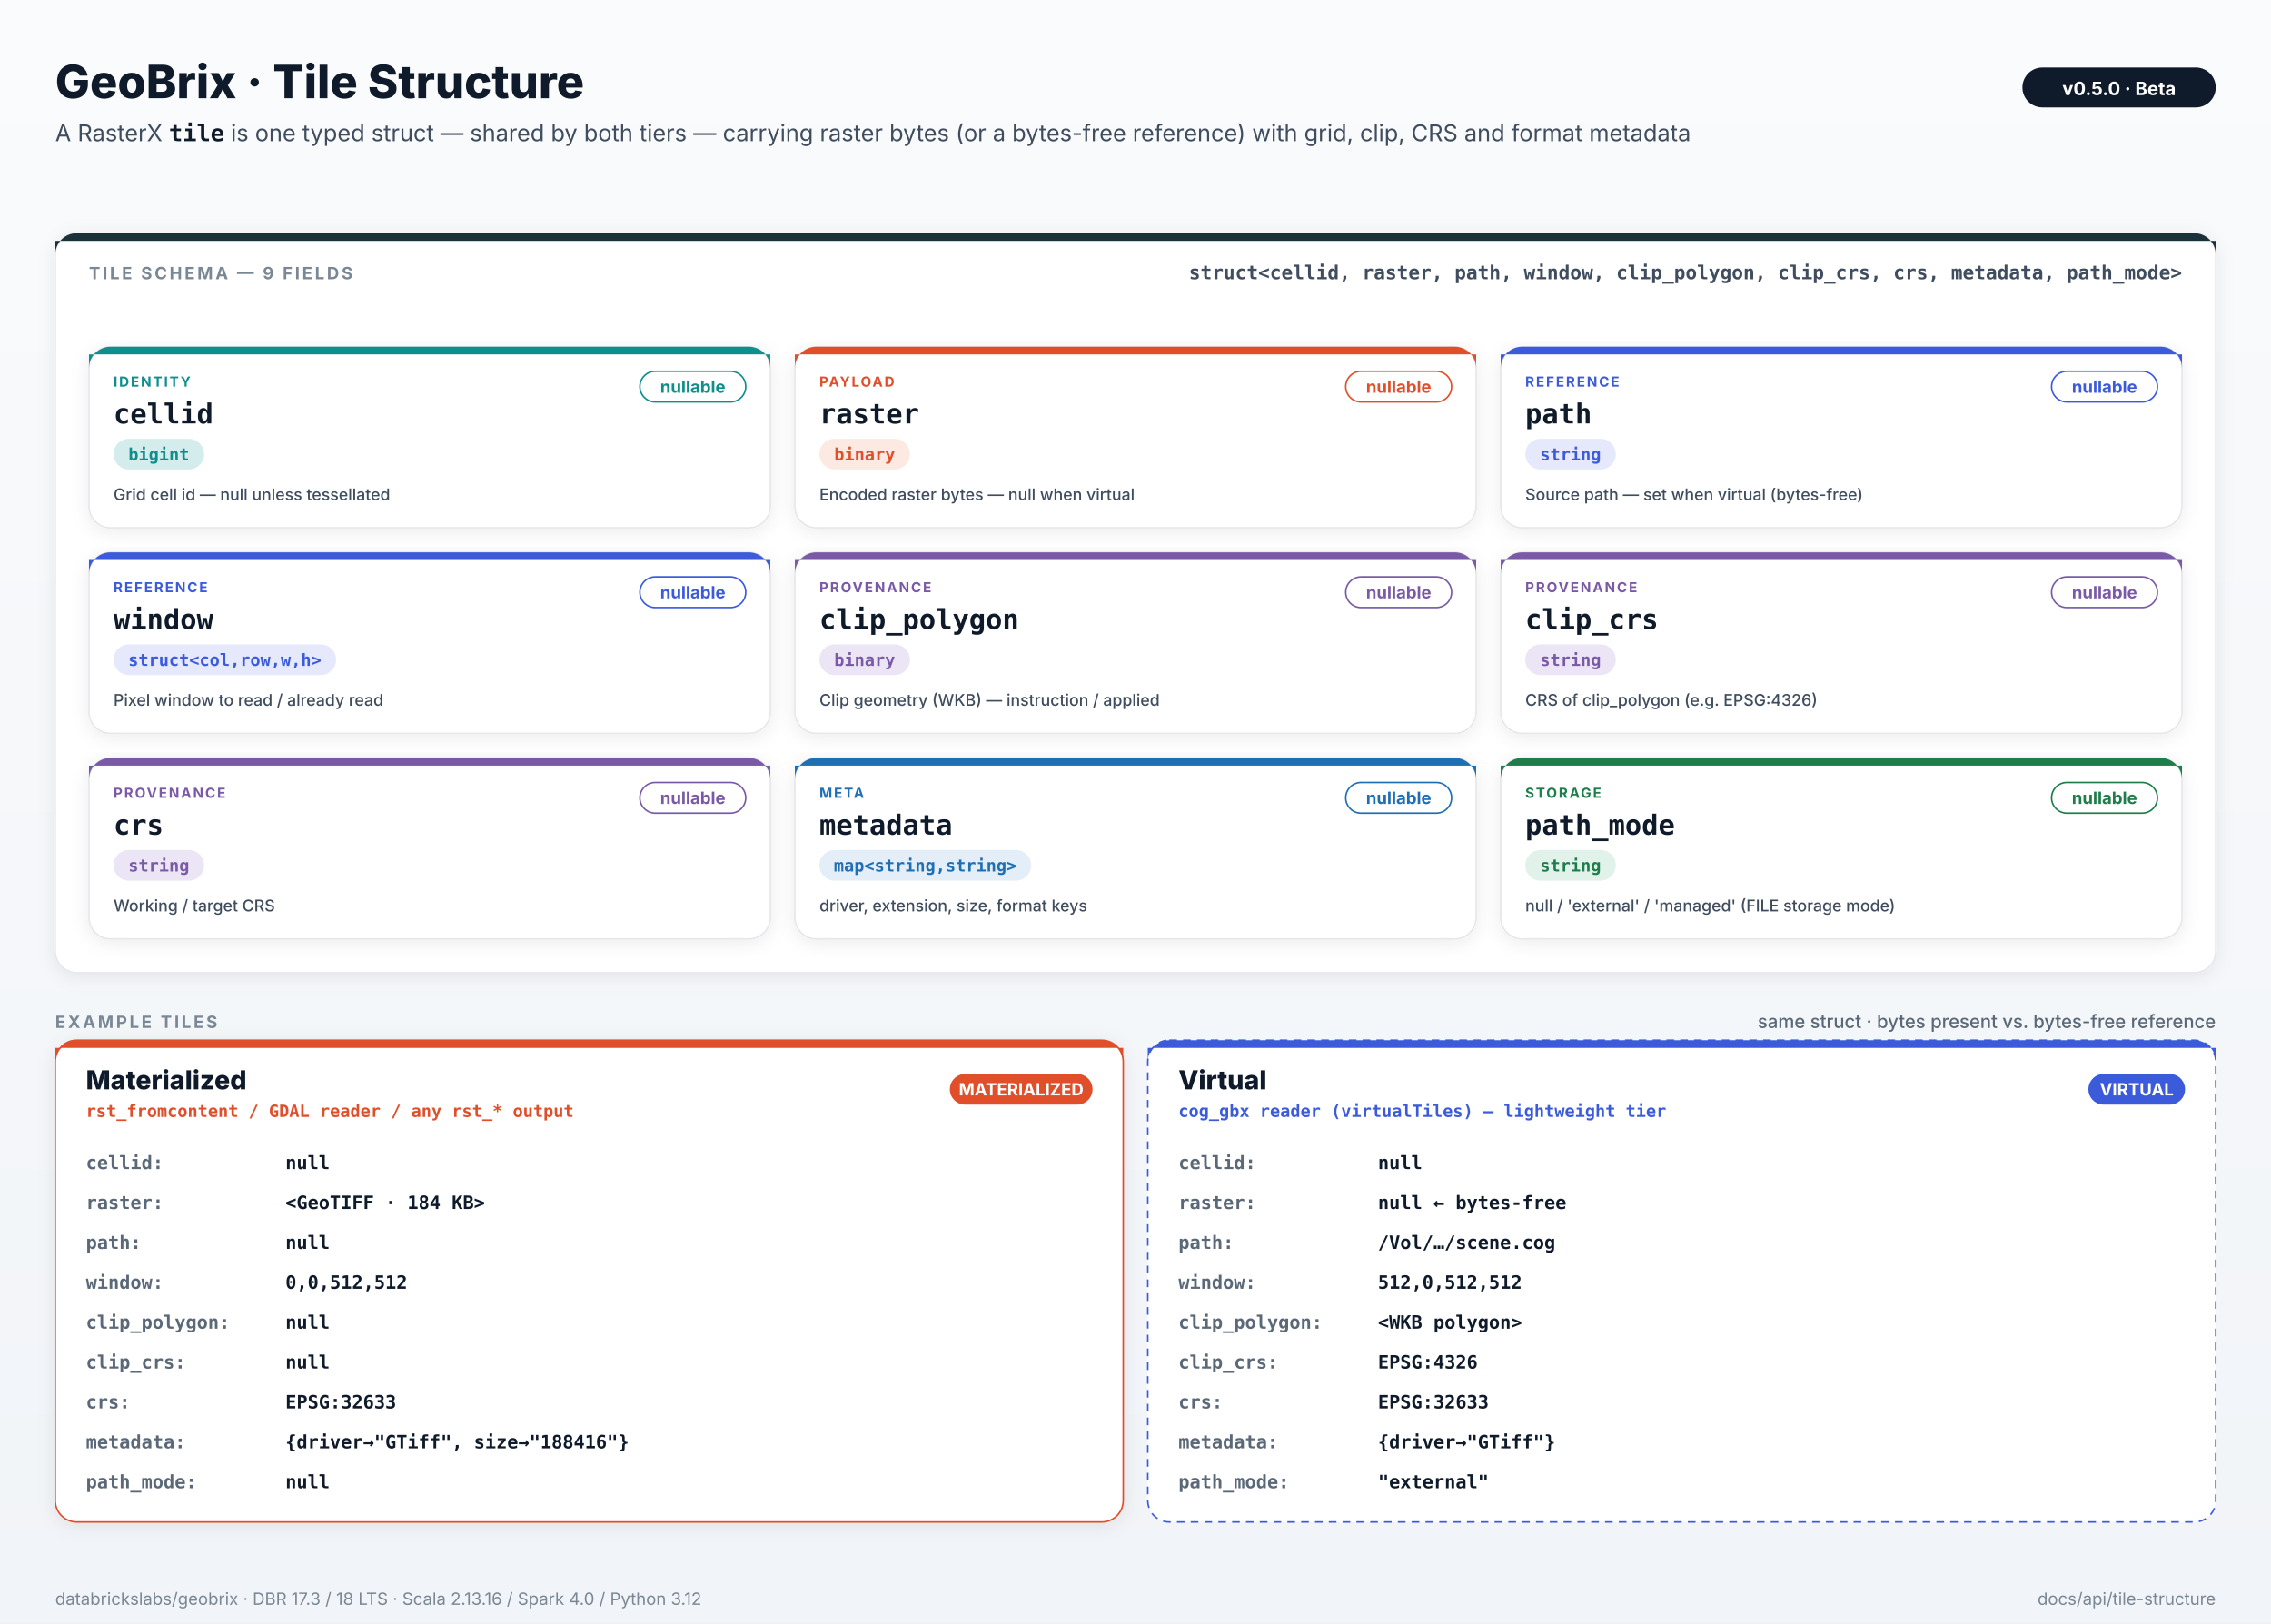
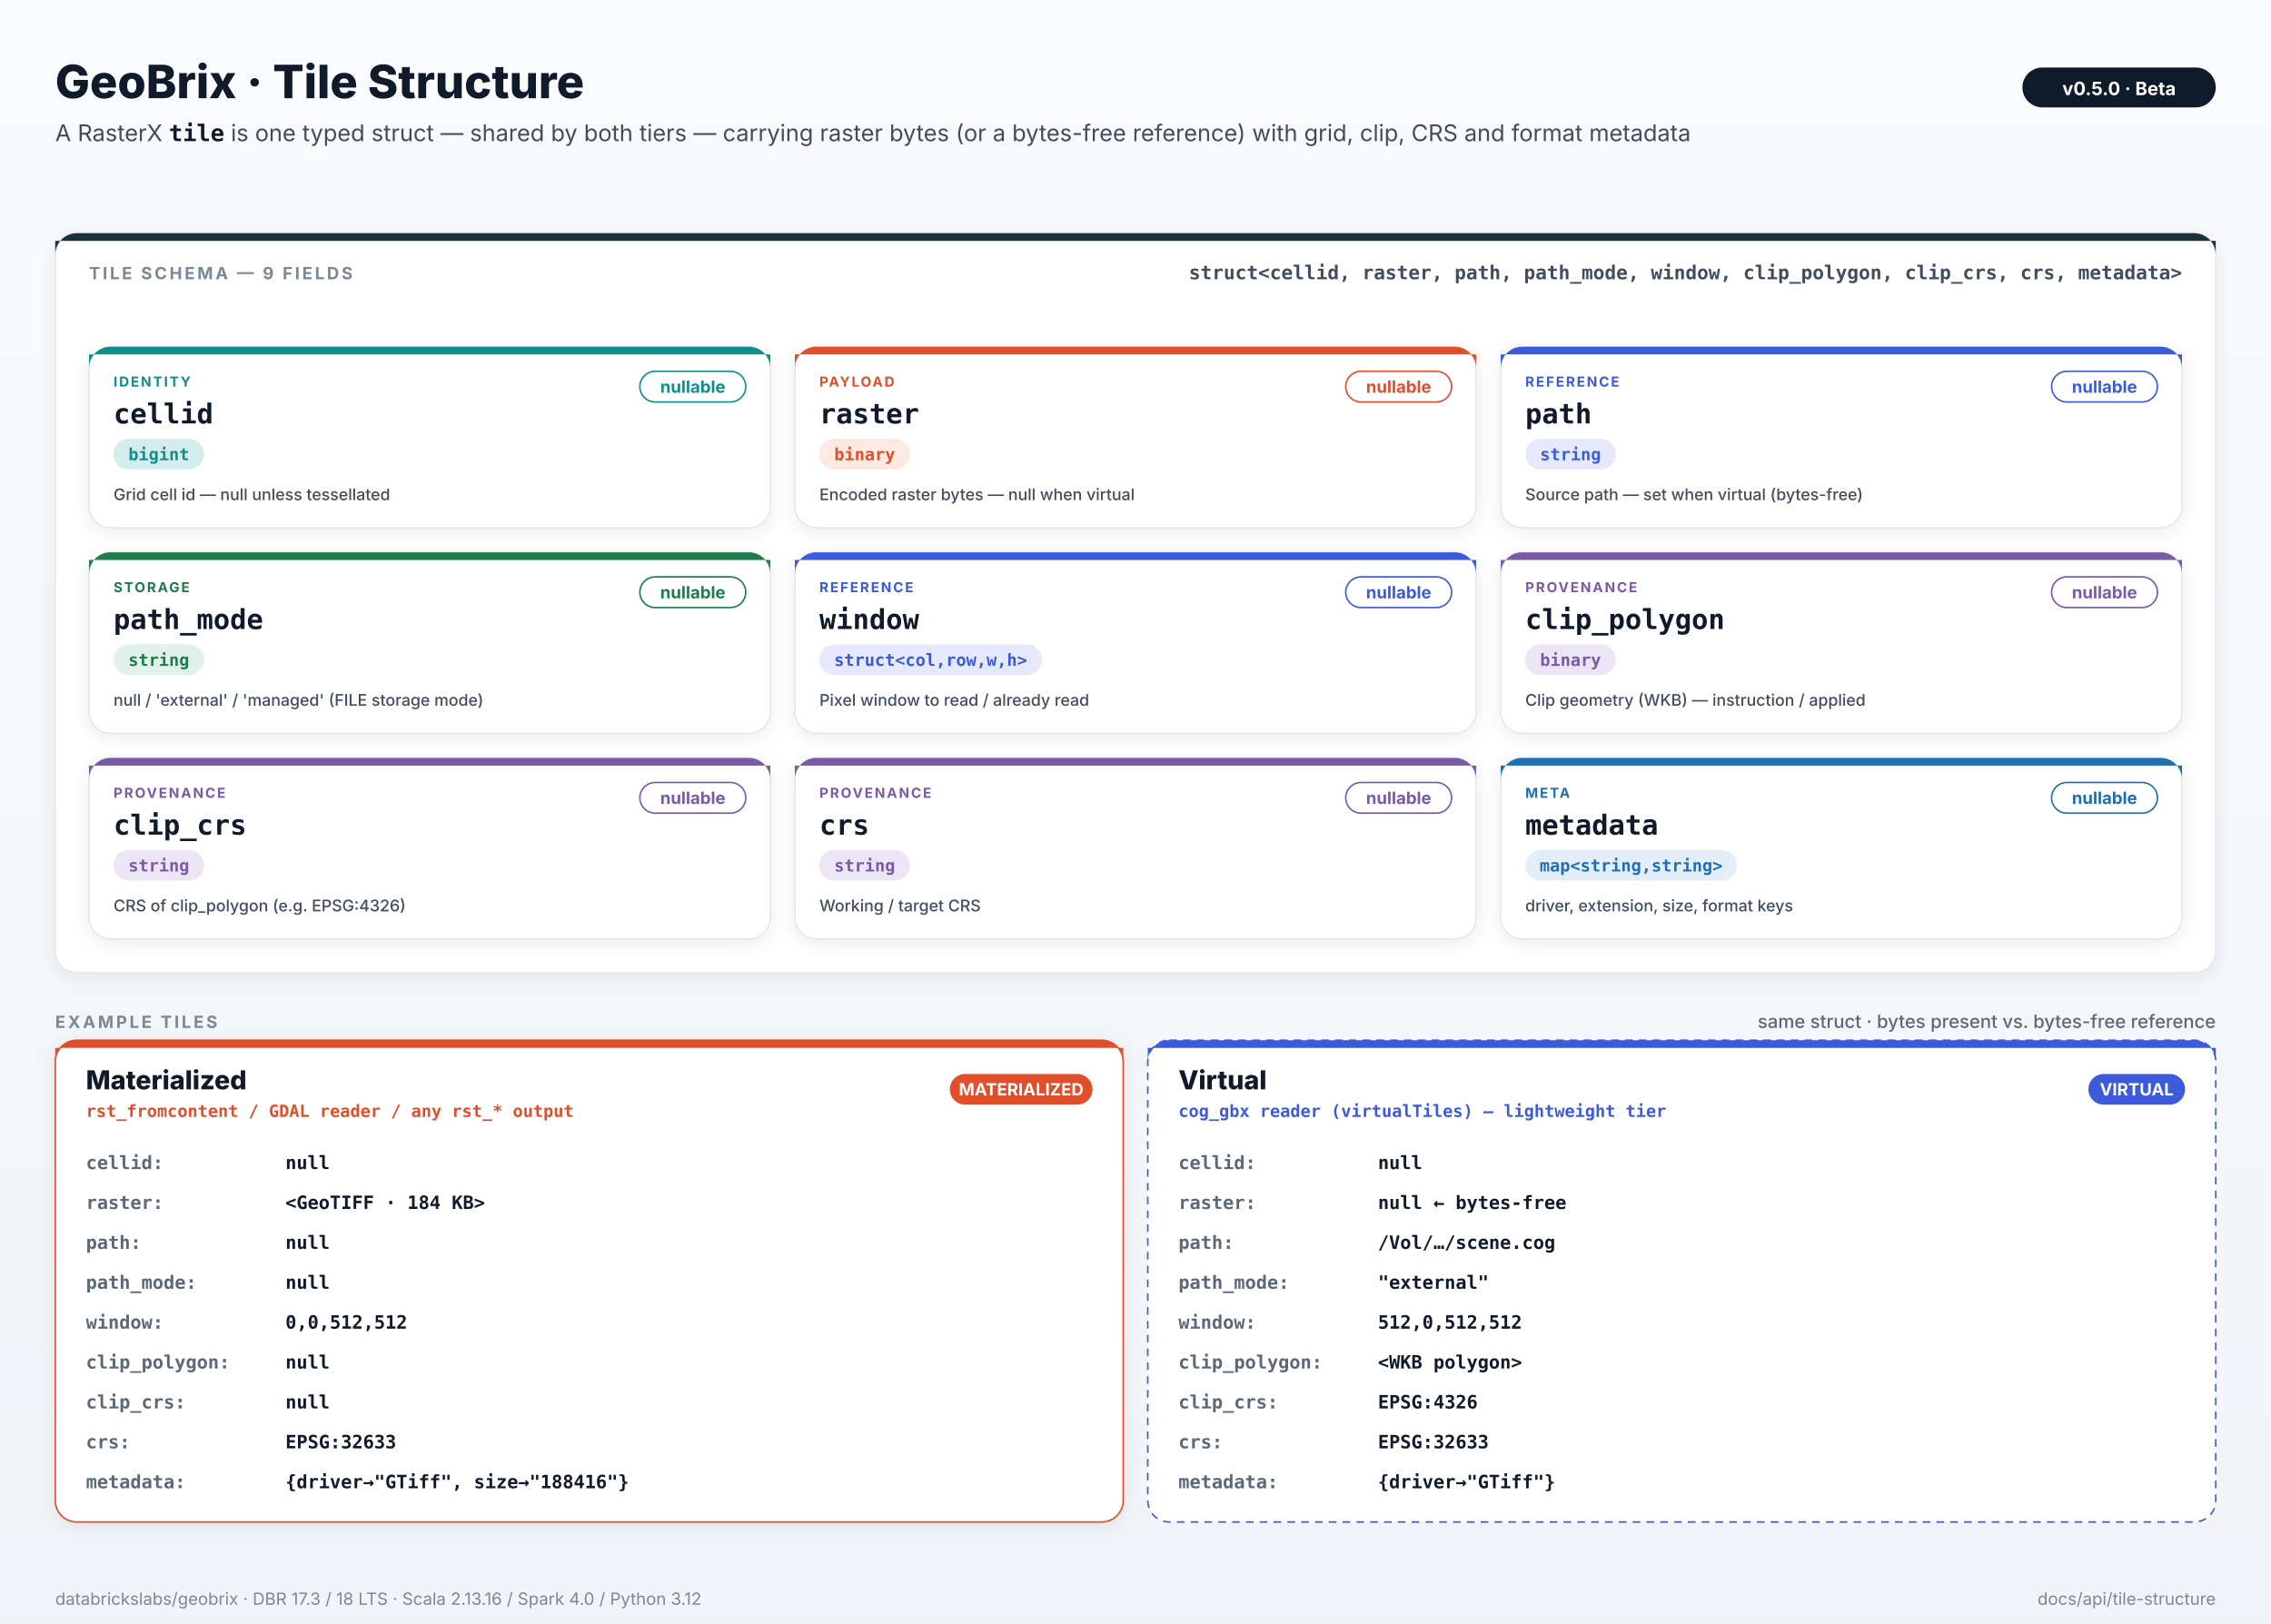
<svg xmlns="http://www.w3.org/2000/svg" viewBox="0 0 1480 1058" width="1480" height="1058" style="font-family: Inter, -apple-system, system-ui, sans-serif;">
  <defs>
    <filter id="card-shadow" x="-5%" y="-5%" width="110%" height="115%">
      <feDropShadow dx="0" dy="2" stdDeviation="6" flood-color="#0F1B2A" flood-opacity="0.08" />
    </filter>
    <linearGradient id="bg" x1="0" y1="0" x2="0" y2="1">
      <stop offset="0" stop-color="#FAFBFC" />
      <stop offset="1" stop-color="#F1F4F8" />
    </linearGradient>
  </defs>
  <rect x="0" y="0" width="1480" height="1058" fill="url(#bg)" />
  <text x="36" y="64" font-family="Inter, -apple-system, system-ui, sans-serif" font-size="30" font-weight="800" fill="#0F1B2A" text-anchor="start">GeoBrix · Tile Structure</text>
  <text x="36" y="92" font-size="15" fill="#3F4D5E">A RasterX <tspan font-family="ui-monospace, SFMono-Regular, Menlo, monospace" font-weight="700" fill="#0F1B2A">tile</tspan> is one typed struct — shared by both tiers — carrying raster bytes (or a bytes-free reference) with grid, clip, CRS and format metadata</text>
  <rect x="1318" y="44" rx="13" ry="13" width="126" height="26" fill="#0F1B2A" />
  <text x="1381.0" y="62" text-anchor="middle" font-size="12" font-weight="700" fill="#FFFFFF">v0.5.0  ·  Beta</text>
  <rect x="36" y="152" rx="14" ry="14" width="1408" height="482" fill="#FFFFFF" stroke="#E5E7EB" stroke-width="1" filter="url(#card-shadow)" />
  <path d="M 36 166 A 14 14 0 0 1 50 152 H 1430 A 14 14 0 0 1 1444 166 V 157 H 36 Z" fill="#1B3139" />
  <text x="58" y="182" font-family="Inter, -apple-system, system-ui, sans-serif" font-size="11" font-weight="700" fill="#7A8794" text-anchor="start" letter-spacing="1.6">TILE SCHEMA — 9 FIELDS</text>
-   <text x="1422" y="182" font-family="ui-monospace, SFMono-Regular, Menlo, Consolas, monospace" font-size="12.5" font-weight="600" fill="#3F4D5E" text-anchor="end">struct&lt;cellid, raster, path, window, clip_polygon, clip_crs, crs, metadata, path_mode&gt;</text>
+   <text x="1422" y="182" font-family="ui-monospace, SFMono-Regular, Menlo, Consolas, monospace" font-size="12.5" font-weight="600" fill="#3F4D5E" text-anchor="end">struct&lt;cellid, raster, path, path_mode, window, clip_polygon, clip_crs, crs, metadata&gt;</text>
  <rect x="58.0" y="226" rx="14" ry="14" width="444.0" height="118" fill="#FFFFFF" stroke="#E5E7EB" stroke-width="1" filter="url(#card-shadow)" />
  <path d="M 58.0 240 A 14 14 0 0 1 72.0 226 H 488.0 A 14 14 0 0 1 502.0 240 V 231 H 58.0 Z" fill="#0F8E8B" />
  <text x="74.0" y="252" font-family="Inter, -apple-system, system-ui, sans-serif" font-size="9" font-weight="700" fill="#0F8E8B" text-anchor="start" letter-spacing="1.1">IDENTITY</text>
  <text x="74.0" y="276" font-family="ui-monospace, SFMono-Regular, Menlo, Consolas, monospace" font-size="18" font-weight="700" fill="#0F1B2A" text-anchor="start">cellid</text>
  <rect x="74.0" y="286" rx="10" ry="10" width="59" height="20" fill="#D5ECEC" />
  <text x="103.5" y="300.0" text-anchor="middle" font-family="ui-monospace, SFMono-Regular, Menlo, Consolas, monospace" font-size="11" font-weight="700" fill="#0F8E8B">bigint</text>
  <rect x="417.0" y="242" rx="10" ry="10" width="69" height="20" fill="#FFFFFF" stroke="#0F8E8B" stroke-width="1" />
  <text x="451.5" y="256.0" text-anchor="middle" font-family="Inter, -apple-system, system-ui, sans-serif" font-size="11" font-weight="700" fill="#0F8E8B">nullable</text>
  <text x="74.0" y="326" font-family="Inter, -apple-system, system-ui, sans-serif" font-size="10.5" font-weight="500" fill="#3F4D5E" text-anchor="start">Grid cell id — null unless tessellated</text>
  <rect x="518.0" y="226" rx="14" ry="14" width="444.0" height="118" fill="#FFFFFF" stroke="#E5E7EB" stroke-width="1" filter="url(#card-shadow)" />
  <path d="M 518.0 240 A 14 14 0 0 1 532.0 226 H 948.0 A 14 14 0 0 1 962.0 240 V 231 H 518.0 Z" fill="#E04E2A" />
  <text x="534.0" y="252" font-family="Inter, -apple-system, system-ui, sans-serif" font-size="9" font-weight="700" fill="#E04E2A" text-anchor="start" letter-spacing="1.1">PAYLOAD</text>
  <text x="534.0" y="276" font-family="ui-monospace, SFMono-Regular, Menlo, Consolas, monospace" font-size="18" font-weight="700" fill="#0F1B2A" text-anchor="start">raster</text>
  <rect x="534.0" y="286" rx="10" ry="10" width="59" height="20" fill="#FCE9E2" />
  <text x="563.5" y="300.0" text-anchor="middle" font-family="ui-monospace, SFMono-Regular, Menlo, Consolas, monospace" font-size="11" font-weight="700" fill="#E04E2A">binary</text>
  <rect x="877.0" y="242" rx="10" ry="10" width="69" height="20" fill="#FFFFFF" stroke="#E04E2A" stroke-width="1" />
  <text x="911.5" y="256.0" text-anchor="middle" font-family="Inter, -apple-system, system-ui, sans-serif" font-size="11" font-weight="700" fill="#E04E2A">nullable</text>
  <text x="534.0" y="326" font-family="Inter, -apple-system, system-ui, sans-serif" font-size="10.5" font-weight="500" fill="#3F4D5E" text-anchor="start">Encoded raster bytes — null when virtual</text>
  <rect x="978.0" y="226" rx="14" ry="14" width="444.0" height="118" fill="#FFFFFF" stroke="#E5E7EB" stroke-width="1" filter="url(#card-shadow)" />
  <path d="M 978.0 240 A 14 14 0 0 1 992.0 226 H 1408.0 A 14 14 0 0 1 1422.0 240 V 231 H 978.0 Z" fill="#3B5BDB" />
  <text x="994.0" y="252" font-family="Inter, -apple-system, system-ui, sans-serif" font-size="9" font-weight="700" fill="#3B5BDB" text-anchor="start" letter-spacing="1.1">REFERENCE</text>
  <text x="994.0" y="276" font-family="ui-monospace, SFMono-Regular, Menlo, Consolas, monospace" font-size="18" font-weight="700" fill="#0F1B2A" text-anchor="start">path</text>
  <rect x="994.0" y="286" rx="10" ry="10" width="59" height="20" fill="#E5E9FB" />
  <text x="1023.5" y="300.0" text-anchor="middle" font-family="ui-monospace, SFMono-Regular, Menlo, Consolas, monospace" font-size="11" font-weight="700" fill="#3B5BDB">string</text>
  <rect x="1337.0" y="242" rx="10" ry="10" width="69" height="20" fill="#FFFFFF" stroke="#3B5BDB" stroke-width="1" />
  <text x="1371.5" y="256.0" text-anchor="middle" font-family="Inter, -apple-system, system-ui, sans-serif" font-size="11" font-weight="700" fill="#3B5BDB">nullable</text>
  <text x="994.0" y="326" font-family="Inter, -apple-system, system-ui, sans-serif" font-size="10.5" font-weight="500" fill="#3F4D5E" text-anchor="start">Source path — set when virtual (bytes-free)</text>
  <rect x="58.0" y="360" rx="14" ry="14" width="444.0" height="118" fill="#FFFFFF" stroke="#E5E7EB" stroke-width="1" filter="url(#card-shadow)" />
-   <path d="M 58.0 374 A 14 14 0 0 1 72.0 360 H 488.0 A 14 14 0 0 1 502.0 374 V 365 H 58.0 Z" fill="#3B5BDB" />
-   <text x="74.0" y="386" font-family="Inter, -apple-system, system-ui, sans-serif" font-size="9" font-weight="700" fill="#3B5BDB" text-anchor="start" letter-spacing="1.1">REFERENCE</text>
-   <text x="74.0" y="410" font-family="ui-monospace, SFMono-Regular, Menlo, Consolas, monospace" font-size="18" font-weight="700" fill="#0F1B2A" text-anchor="start">window</text>
-   <rect x="74.0" y="420" rx="10" ry="10" width="145" height="20" fill="#E5E9FB" />
-   <text x="146.5" y="434.0" text-anchor="middle" font-family="ui-monospace, SFMono-Regular, Menlo, Consolas, monospace" font-size="11" font-weight="700" fill="#3B5BDB">struct&lt;col,row,w,h&gt;</text>
-   <rect x="417.0" y="376" rx="10" ry="10" width="69" height="20" fill="#FFFFFF" stroke="#3B5BDB" stroke-width="1" />
-   <text x="451.5" y="390.0" text-anchor="middle" font-family="Inter, -apple-system, system-ui, sans-serif" font-size="11" font-weight="700" fill="#3B5BDB">nullable</text>
-   <text x="74.0" y="460" font-family="Inter, -apple-system, system-ui, sans-serif" font-size="10.5" font-weight="500" fill="#3F4D5E" text-anchor="start">Pixel window to read / already read</text>
+   <path d="M 58.0 374 A 14 14 0 0 1 72.0 360 H 488.0 A 14 14 0 0 1 502.0 374 V 365 H 58.0 Z" fill="#1E7D4B" />
+   <text x="74.0" y="386" font-family="Inter, -apple-system, system-ui, sans-serif" font-size="9" font-weight="700" fill="#1E7D4B" text-anchor="start" letter-spacing="1.1">STORAGE</text>
+   <text x="74.0" y="410" font-family="ui-monospace, SFMono-Regular, Menlo, Consolas, monospace" font-size="18" font-weight="700" fill="#0F1B2A" text-anchor="start">path_mode</text>
+   <rect x="74.0" y="420" rx="10" ry="10" width="59" height="20" fill="#E0F2E9" />
+   <text x="103.5" y="434.0" text-anchor="middle" font-family="ui-monospace, SFMono-Regular, Menlo, Consolas, monospace" font-size="11" font-weight="700" fill="#1E7D4B">string</text>
+   <rect x="417.0" y="376" rx="10" ry="10" width="69" height="20" fill="#FFFFFF" stroke="#1E7D4B" stroke-width="1" />
+   <text x="451.5" y="390.0" text-anchor="middle" font-family="Inter, -apple-system, system-ui, sans-serif" font-size="11" font-weight="700" fill="#1E7D4B">nullable</text>
+   <text x="74.0" y="460" font-family="Inter, -apple-system, system-ui, sans-serif" font-size="10.5" font-weight="500" fill="#3F4D5E" text-anchor="start">null / 'external' / 'managed' (FILE storage mode)</text>
  <rect x="518.0" y="360" rx="14" ry="14" width="444.0" height="118" fill="#FFFFFF" stroke="#E5E7EB" stroke-width="1" filter="url(#card-shadow)" />
-   <path d="M 518.0 374 A 14 14 0 0 1 532.0 360 H 948.0 A 14 14 0 0 1 962.0 374 V 365 H 518.0 Z" fill="#7A5AA6" />
-   <text x="534.0" y="386" font-family="Inter, -apple-system, system-ui, sans-serif" font-size="9" font-weight="700" fill="#7A5AA6" text-anchor="start" letter-spacing="1.1">PROVENANCE</text>
-   <text x="534.0" y="410" font-family="ui-monospace, SFMono-Regular, Menlo, Consolas, monospace" font-size="18" font-weight="700" fill="#0F1B2A" text-anchor="start">clip_polygon</text>
-   <rect x="534.0" y="420" rx="10" ry="10" width="59" height="20" fill="#ECE5F5" />
-   <text x="563.5" y="434.0" text-anchor="middle" font-family="ui-monospace, SFMono-Regular, Menlo, Consolas, monospace" font-size="11" font-weight="700" fill="#7A5AA6">binary</text>
-   <rect x="877.0" y="376" rx="10" ry="10" width="69" height="20" fill="#FFFFFF" stroke="#7A5AA6" stroke-width="1" />
-   <text x="911.5" y="390.0" text-anchor="middle" font-family="Inter, -apple-system, system-ui, sans-serif" font-size="11" font-weight="700" fill="#7A5AA6">nullable</text>
-   <text x="534.0" y="460" font-family="Inter, -apple-system, system-ui, sans-serif" font-size="10.5" font-weight="500" fill="#3F4D5E" text-anchor="start">Clip geometry (WKB) — instruction / applied</text>
+   <path d="M 518.0 374 A 14 14 0 0 1 532.0 360 H 948.0 A 14 14 0 0 1 962.0 374 V 365 H 518.0 Z" fill="#3B5BDB" />
+   <text x="534.0" y="386" font-family="Inter, -apple-system, system-ui, sans-serif" font-size="9" font-weight="700" fill="#3B5BDB" text-anchor="start" letter-spacing="1.1">REFERENCE</text>
+   <text x="534.0" y="410" font-family="ui-monospace, SFMono-Regular, Menlo, Consolas, monospace" font-size="18" font-weight="700" fill="#0F1B2A" text-anchor="start">window</text>
+   <rect x="534.0" y="420" rx="10" ry="10" width="145" height="20" fill="#E5E9FB" />
+   <text x="606.5" y="434.0" text-anchor="middle" font-family="ui-monospace, SFMono-Regular, Menlo, Consolas, monospace" font-size="11" font-weight="700" fill="#3B5BDB">struct&lt;col,row,w,h&gt;</text>
+   <rect x="877.0" y="376" rx="10" ry="10" width="69" height="20" fill="#FFFFFF" stroke="#3B5BDB" stroke-width="1" />
+   <text x="911.5" y="390.0" text-anchor="middle" font-family="Inter, -apple-system, system-ui, sans-serif" font-size="11" font-weight="700" fill="#3B5BDB">nullable</text>
+   <text x="534.0" y="460" font-family="Inter, -apple-system, system-ui, sans-serif" font-size="10.5" font-weight="500" fill="#3F4D5E" text-anchor="start">Pixel window to read / already read</text>
  <rect x="978.0" y="360" rx="14" ry="14" width="444.0" height="118" fill="#FFFFFF" stroke="#E5E7EB" stroke-width="1" filter="url(#card-shadow)" />
  <path d="M 978.0 374 A 14 14 0 0 1 992.0 360 H 1408.0 A 14 14 0 0 1 1422.0 374 V 365 H 978.0 Z" fill="#7A5AA6" />
  <text x="994.0" y="386" font-family="Inter, -apple-system, system-ui, sans-serif" font-size="9" font-weight="700" fill="#7A5AA6" text-anchor="start" letter-spacing="1.1">PROVENANCE</text>
-   <text x="994.0" y="410" font-family="ui-monospace, SFMono-Regular, Menlo, Consolas, monospace" font-size="18" font-weight="700" fill="#0F1B2A" text-anchor="start">clip_crs</text>
+   <text x="994.0" y="410" font-family="ui-monospace, SFMono-Regular, Menlo, Consolas, monospace" font-size="18" font-weight="700" fill="#0F1B2A" text-anchor="start">clip_polygon</text>
  <rect x="994.0" y="420" rx="10" ry="10" width="59" height="20" fill="#ECE5F5" />
-   <text x="1023.5" y="434.0" text-anchor="middle" font-family="ui-monospace, SFMono-Regular, Menlo, Consolas, monospace" font-size="11" font-weight="700" fill="#7A5AA6">string</text>
+   <text x="1023.5" y="434.0" text-anchor="middle" font-family="ui-monospace, SFMono-Regular, Menlo, Consolas, monospace" font-size="11" font-weight="700" fill="#7A5AA6">binary</text>
  <rect x="1337.0" y="376" rx="10" ry="10" width="69" height="20" fill="#FFFFFF" stroke="#7A5AA6" stroke-width="1" />
  <text x="1371.5" y="390.0" text-anchor="middle" font-family="Inter, -apple-system, system-ui, sans-serif" font-size="11" font-weight="700" fill="#7A5AA6">nullable</text>
-   <text x="994.0" y="460" font-family="Inter, -apple-system, system-ui, sans-serif" font-size="10.5" font-weight="500" fill="#3F4D5E" text-anchor="start">CRS of clip_polygon (e.g. EPSG:4326)</text>
+   <text x="994.0" y="460" font-family="Inter, -apple-system, system-ui, sans-serif" font-size="10.5" font-weight="500" fill="#3F4D5E" text-anchor="start">Clip geometry (WKB) — instruction / applied</text>
  <rect x="58.0" y="494" rx="14" ry="14" width="444.0" height="118" fill="#FFFFFF" stroke="#E5E7EB" stroke-width="1" filter="url(#card-shadow)" />
  <path d="M 58.0 508 A 14 14 0 0 1 72.0 494 H 488.0 A 14 14 0 0 1 502.0 508 V 499 H 58.0 Z" fill="#7A5AA6" />
  <text x="74.0" y="520" font-family="Inter, -apple-system, system-ui, sans-serif" font-size="9" font-weight="700" fill="#7A5AA6" text-anchor="start" letter-spacing="1.1">PROVENANCE</text>
-   <text x="74.0" y="544" font-family="ui-monospace, SFMono-Regular, Menlo, Consolas, monospace" font-size="18" font-weight="700" fill="#0F1B2A" text-anchor="start">crs</text>
+   <text x="74.0" y="544" font-family="ui-monospace, SFMono-Regular, Menlo, Consolas, monospace" font-size="18" font-weight="700" fill="#0F1B2A" text-anchor="start">clip_crs</text>
  <rect x="74.0" y="554" rx="10" ry="10" width="59" height="20" fill="#ECE5F5" />
  <text x="103.5" y="568.0" text-anchor="middle" font-family="ui-monospace, SFMono-Regular, Menlo, Consolas, monospace" font-size="11" font-weight="700" fill="#7A5AA6">string</text>
  <rect x="417.0" y="510" rx="10" ry="10" width="69" height="20" fill="#FFFFFF" stroke="#7A5AA6" stroke-width="1" />
  <text x="451.5" y="524.0" text-anchor="middle" font-family="Inter, -apple-system, system-ui, sans-serif" font-size="11" font-weight="700" fill="#7A5AA6">nullable</text>
-   <text x="74.0" y="594" font-family="Inter, -apple-system, system-ui, sans-serif" font-size="10.5" font-weight="500" fill="#3F4D5E" text-anchor="start">Working / target CRS</text>
+   <text x="74.0" y="594" font-family="Inter, -apple-system, system-ui, sans-serif" font-size="10.5" font-weight="500" fill="#3F4D5E" text-anchor="start">CRS of clip_polygon (e.g. EPSG:4326)</text>
  <rect x="518.0" y="494" rx="14" ry="14" width="444.0" height="118" fill="#FFFFFF" stroke="#E5E7EB" stroke-width="1" filter="url(#card-shadow)" />
-   <path d="M 518.0 508 A 14 14 0 0 1 532.0 494 H 948.0 A 14 14 0 0 1 962.0 508 V 499 H 518.0 Z" fill="#1F6FB5" />
-   <text x="534.0" y="520" font-family="Inter, -apple-system, system-ui, sans-serif" font-size="9" font-weight="700" fill="#1F6FB5" text-anchor="start" letter-spacing="1.1">META</text>
-   <text x="534.0" y="544" font-family="ui-monospace, SFMono-Regular, Menlo, Consolas, monospace" font-size="18" font-weight="700" fill="#0F1B2A" text-anchor="start">metadata</text>
-   <rect x="534.0" y="554" rx="10" ry="10" width="138" height="20" fill="#E3EEF8" />
-   <text x="603.0" y="568.0" text-anchor="middle" font-family="ui-monospace, SFMono-Regular, Menlo, Consolas, monospace" font-size="11" font-weight="700" fill="#1F6FB5">map&lt;string,string&gt;</text>
-   <rect x="877.0" y="510" rx="10" ry="10" width="69" height="20" fill="#FFFFFF" stroke="#1F6FB5" stroke-width="1" />
-   <text x="911.5" y="524.0" text-anchor="middle" font-family="Inter, -apple-system, system-ui, sans-serif" font-size="11" font-weight="700" fill="#1F6FB5">nullable</text>
-   <text x="534.0" y="594" font-family="Inter, -apple-system, system-ui, sans-serif" font-size="10.5" font-weight="500" fill="#3F4D5E" text-anchor="start">driver, extension, size, format keys</text>
+   <path d="M 518.0 508 A 14 14 0 0 1 532.0 494 H 948.0 A 14 14 0 0 1 962.0 508 V 499 H 518.0 Z" fill="#7A5AA6" />
+   <text x="534.0" y="520" font-family="Inter, -apple-system, system-ui, sans-serif" font-size="9" font-weight="700" fill="#7A5AA6" text-anchor="start" letter-spacing="1.1">PROVENANCE</text>
+   <text x="534.0" y="544" font-family="ui-monospace, SFMono-Regular, Menlo, Consolas, monospace" font-size="18" font-weight="700" fill="#0F1B2A" text-anchor="start">crs</text>
+   <rect x="534.0" y="554" rx="10" ry="10" width="59" height="20" fill="#ECE5F5" />
+   <text x="563.5" y="568.0" text-anchor="middle" font-family="ui-monospace, SFMono-Regular, Menlo, Consolas, monospace" font-size="11" font-weight="700" fill="#7A5AA6">string</text>
+   <rect x="877.0" y="510" rx="10" ry="10" width="69" height="20" fill="#FFFFFF" stroke="#7A5AA6" stroke-width="1" />
+   <text x="911.5" y="524.0" text-anchor="middle" font-family="Inter, -apple-system, system-ui, sans-serif" font-size="11" font-weight="700" fill="#7A5AA6">nullable</text>
+   <text x="534.0" y="594" font-family="Inter, -apple-system, system-ui, sans-serif" font-size="10.5" font-weight="500" fill="#3F4D5E" text-anchor="start">Working / target CRS</text>
  <rect x="978.0" y="494" rx="14" ry="14" width="444.0" height="118" fill="#FFFFFF" stroke="#E5E7EB" stroke-width="1" filter="url(#card-shadow)" />
-   <path d="M 978.0 508 A 14 14 0 0 1 992.0 494 H 1408.0 A 14 14 0 0 1 1422.0 508 V 499 H 978.0 Z" fill="#1E7D4B" />
-   <text x="994.0" y="520" font-family="Inter, -apple-system, system-ui, sans-serif" font-size="9" font-weight="700" fill="#1E7D4B" text-anchor="start" letter-spacing="1.1">STORAGE</text>
-   <text x="994.0" y="544" font-family="ui-monospace, SFMono-Regular, Menlo, Consolas, monospace" font-size="18" font-weight="700" fill="#0F1B2A" text-anchor="start">path_mode</text>
-   <rect x="994.0" y="554" rx="10" ry="10" width="59" height="20" fill="#E0F2E9" />
-   <text x="1023.5" y="568.0" text-anchor="middle" font-family="ui-monospace, SFMono-Regular, Menlo, Consolas, monospace" font-size="11" font-weight="700" fill="#1E7D4B">string</text>
-   <rect x="1337.0" y="510" rx="10" ry="10" width="69" height="20" fill="#FFFFFF" stroke="#1E7D4B" stroke-width="1" />
-   <text x="1371.5" y="524.0" text-anchor="middle" font-family="Inter, -apple-system, system-ui, sans-serif" font-size="11" font-weight="700" fill="#1E7D4B">nullable</text>
-   <text x="994.0" y="594" font-family="Inter, -apple-system, system-ui, sans-serif" font-size="10.5" font-weight="500" fill="#3F4D5E" text-anchor="start">null / 'external' / 'managed' (FILE storage mode)</text>
+   <path d="M 978.0 508 A 14 14 0 0 1 992.0 494 H 1408.0 A 14 14 0 0 1 1422.0 508 V 499 H 978.0 Z" fill="#1F6FB5" />
+   <text x="994.0" y="520" font-family="Inter, -apple-system, system-ui, sans-serif" font-size="9" font-weight="700" fill="#1F6FB5" text-anchor="start" letter-spacing="1.1">META</text>
+   <text x="994.0" y="544" font-family="ui-monospace, SFMono-Regular, Menlo, Consolas, monospace" font-size="18" font-weight="700" fill="#0F1B2A" text-anchor="start">metadata</text>
+   <rect x="994.0" y="554" rx="10" ry="10" width="138" height="20" fill="#E3EEF8" />
+   <text x="1063.0" y="568.0" text-anchor="middle" font-family="ui-monospace, SFMono-Regular, Menlo, Consolas, monospace" font-size="11" font-weight="700" fill="#1F6FB5">map&lt;string,string&gt;</text>
+   <rect x="1337.0" y="510" rx="10" ry="10" width="69" height="20" fill="#FFFFFF" stroke="#1F6FB5" stroke-width="1" />
+   <text x="1371.5" y="524.0" text-anchor="middle" font-family="Inter, -apple-system, system-ui, sans-serif" font-size="11" font-weight="700" fill="#1F6FB5">nullable</text>
+   <text x="994.0" y="594" font-family="Inter, -apple-system, system-ui, sans-serif" font-size="10.5" font-weight="500" fill="#3F4D5E" text-anchor="start">driver, extension, size, format keys</text>
  <text x="36" y="670" font-family="Inter, -apple-system, system-ui, sans-serif" font-size="11" font-weight="700" fill="#7A8794" text-anchor="start" letter-spacing="1.6">EXAMPLE TILES</text>
  <text x="1444" y="670" font-family="Inter, -apple-system, system-ui, sans-serif" font-size="12" font-weight="500" fill="#5A6878" text-anchor="end">same struct · bytes present vs. bytes-free reference</text>
  <rect x="36" y="678" rx="14" ry="14" width="696" height="314" fill="#FFFFFF" stroke="#E04E2A" stroke-width="1" filter="url(#card-shadow)" />
  <path d="M 36 692 A 14 14 0 0 1 50 678 H 718 A 14 14 0 0 1 732 692 V 683 H 36 Z" fill="#E04E2A" />
  <text x="56" y="710" font-family="Inter, -apple-system, system-ui, sans-serif" font-size="17" font-weight="800" fill="#0F1B2A" text-anchor="start">Materialized</text>
  <text x="56" y="728" font-family="ui-monospace, SFMono-Regular, Menlo, Consolas, monospace" font-size="11" font-weight="600" fill="#E04E2A" text-anchor="start">rst_fromcontent  /  GDAL reader  /  any rst_* output</text>
  <rect x="619" y="700" rx="10" ry="10" width="93" height="20" fill="#E04E2A" />
  <text x="665.5" y="714.0" text-anchor="middle" font-family="Inter, -apple-system, system-ui, sans-serif" font-size="11" font-weight="700" fill="#FFFFFF">MATERIALIZED</text>
  <text x="56" y="762" font-family="ui-monospace, SFMono-Regular, Menlo, Consolas, monospace" font-size="12" font-weight="700" fill="#5A6878" text-anchor="start">cellid:</text>
  <text x="186" y="762" font-family="ui-monospace, SFMono-Regular, Menlo, Consolas, monospace" font-size="12" font-weight="600" fill="#0F1B2A" text-anchor="start">null</text>
  <text x="56" y="788" font-family="ui-monospace, SFMono-Regular, Menlo, Consolas, monospace" font-size="12" font-weight="700" fill="#5A6878" text-anchor="start">raster:</text>
  <text x="186" y="788" font-family="ui-monospace, SFMono-Regular, Menlo, Consolas, monospace" font-size="12" font-weight="600" fill="#0F1B2A" text-anchor="start">&lt;GeoTIFF · 184 KB&gt;</text>
  <text x="56" y="814" font-family="ui-monospace, SFMono-Regular, Menlo, Consolas, monospace" font-size="12" font-weight="700" fill="#5A6878" text-anchor="start">path:</text>
  <text x="186" y="814" font-family="ui-monospace, SFMono-Regular, Menlo, Consolas, monospace" font-size="12" font-weight="600" fill="#0F1B2A" text-anchor="start">null</text>
-   <text x="56" y="840" font-family="ui-monospace, SFMono-Regular, Menlo, Consolas, monospace" font-size="12" font-weight="700" fill="#5A6878" text-anchor="start">window:</text>
-   <text x="186" y="840" font-family="ui-monospace, SFMono-Regular, Menlo, Consolas, monospace" font-size="12" font-weight="600" fill="#0F1B2A" text-anchor="start">0,0,512,512</text>
-   <text x="56" y="866" font-family="ui-monospace, SFMono-Regular, Menlo, Consolas, monospace" font-size="12" font-weight="700" fill="#5A6878" text-anchor="start">clip_polygon:</text>
-   <text x="186" y="866" font-family="ui-monospace, SFMono-Regular, Menlo, Consolas, monospace" font-size="12" font-weight="600" fill="#0F1B2A" text-anchor="start">null</text>
-   <text x="56" y="892" font-family="ui-monospace, SFMono-Regular, Menlo, Consolas, monospace" font-size="12" font-weight="700" fill="#5A6878" text-anchor="start">clip_crs:</text>
+   <text x="56" y="840" font-family="ui-monospace, SFMono-Regular, Menlo, Consolas, monospace" font-size="12" font-weight="700" fill="#5A6878" text-anchor="start">path_mode:</text>
+   <text x="186" y="840" font-family="ui-monospace, SFMono-Regular, Menlo, Consolas, monospace" font-size="12" font-weight="600" fill="#0F1B2A" text-anchor="start">null</text>
+   <text x="56" y="866" font-family="ui-monospace, SFMono-Regular, Menlo, Consolas, monospace" font-size="12" font-weight="700" fill="#5A6878" text-anchor="start">window:</text>
+   <text x="186" y="866" font-family="ui-monospace, SFMono-Regular, Menlo, Consolas, monospace" font-size="12" font-weight="600" fill="#0F1B2A" text-anchor="start">0,0,512,512</text>
+   <text x="56" y="892" font-family="ui-monospace, SFMono-Regular, Menlo, Consolas, monospace" font-size="12" font-weight="700" fill="#5A6878" text-anchor="start">clip_polygon:</text>
  <text x="186" y="892" font-family="ui-monospace, SFMono-Regular, Menlo, Consolas, monospace" font-size="12" font-weight="600" fill="#0F1B2A" text-anchor="start">null</text>
-   <text x="56" y="918" font-family="ui-monospace, SFMono-Regular, Menlo, Consolas, monospace" font-size="12" font-weight="700" fill="#5A6878" text-anchor="start">crs:</text>
-   <text x="186" y="918" font-family="ui-monospace, SFMono-Regular, Menlo, Consolas, monospace" font-size="12" font-weight="600" fill="#0F1B2A" text-anchor="start">EPSG:32633</text>
-   <text x="56" y="944" font-family="ui-monospace, SFMono-Regular, Menlo, Consolas, monospace" font-size="12" font-weight="700" fill="#5A6878" text-anchor="start">metadata:</text>
-   <text x="186" y="944" font-family="ui-monospace, SFMono-Regular, Menlo, Consolas, monospace" font-size="12" font-weight="600" fill="#0F1B2A" text-anchor="start">{driver→"GTiff", size→"188416"}</text>
-   <text x="56" y="970" font-family="ui-monospace, SFMono-Regular, Menlo, Consolas, monospace" font-size="12" font-weight="700" fill="#5A6878" text-anchor="start">path_mode:</text>
-   <text x="186" y="970" font-family="ui-monospace, SFMono-Regular, Menlo, Consolas, monospace" font-size="12" font-weight="600" fill="#0F1B2A" text-anchor="start">null</text>
+   <text x="56" y="918" font-family="ui-monospace, SFMono-Regular, Menlo, Consolas, monospace" font-size="12" font-weight="700" fill="#5A6878" text-anchor="start">clip_crs:</text>
+   <text x="186" y="918" font-family="ui-monospace, SFMono-Regular, Menlo, Consolas, monospace" font-size="12" font-weight="600" fill="#0F1B2A" text-anchor="start">null</text>
+   <text x="56" y="944" font-family="ui-monospace, SFMono-Regular, Menlo, Consolas, monospace" font-size="12" font-weight="700" fill="#5A6878" text-anchor="start">crs:</text>
+   <text x="186" y="944" font-family="ui-monospace, SFMono-Regular, Menlo, Consolas, monospace" font-size="12" font-weight="600" fill="#0F1B2A" text-anchor="start">EPSG:32633</text>
+   <text x="56" y="970" font-family="ui-monospace, SFMono-Regular, Menlo, Consolas, monospace" font-size="12" font-weight="700" fill="#5A6878" text-anchor="start">metadata:</text>
+   <text x="186" y="970" font-family="ui-monospace, SFMono-Regular, Menlo, Consolas, monospace" font-size="12" font-weight="600" fill="#0F1B2A" text-anchor="start">{driver→"GTiff", size→"188416"}</text>
  <rect x="748" y="678" rx="14" ry="14" width="696" height="314" fill="#FFFFFF" stroke="#3B5BDB" stroke-width="1" stroke-dasharray="5 4" />
  <path d="M 748 692 A 14 14 0 0 1 762 678 H 1430 A 14 14 0 0 1 1444 692 V 683 H 748 Z" fill="#3B5BDB" />
  <text x="768" y="710" font-family="Inter, -apple-system, system-ui, sans-serif" font-size="17" font-weight="800" fill="#0F1B2A" text-anchor="start">Virtual</text>
  <text x="768" y="728" font-family="ui-monospace, SFMono-Regular, Menlo, Consolas, monospace" font-size="11" font-weight="600" fill="#3B5BDB" text-anchor="start">cog_gbx reader (virtualTiles) — lightweight tier</text>
  <rect x="1361" y="700" rx="10" ry="10" width="63" height="20" fill="#3B5BDB" />
  <text x="1392.5" y="714.0" text-anchor="middle" font-family="Inter, -apple-system, system-ui, sans-serif" font-size="11" font-weight="700" fill="#FFFFFF">VIRTUAL</text>
  <text x="768" y="762" font-family="ui-monospace, SFMono-Regular, Menlo, Consolas, monospace" font-size="12" font-weight="700" fill="#5A6878" text-anchor="start">cellid:</text>
  <text x="898" y="762" font-family="ui-monospace, SFMono-Regular, Menlo, Consolas, monospace" font-size="12" font-weight="600" fill="#0F1B2A" text-anchor="start">null</text>
  <text x="768" y="788" font-family="ui-monospace, SFMono-Regular, Menlo, Consolas, monospace" font-size="12" font-weight="700" fill="#5A6878" text-anchor="start">raster:</text>
  <text x="898" y="788" font-family="ui-monospace, SFMono-Regular, Menlo, Consolas, monospace" font-size="12" font-weight="600" fill="#0F1B2A" text-anchor="start">null            ← bytes-free</text>
  <text x="768" y="814" font-family="ui-monospace, SFMono-Regular, Menlo, Consolas, monospace" font-size="12" font-weight="700" fill="#5A6878" text-anchor="start">path:</text>
  <text x="898" y="814" font-family="ui-monospace, SFMono-Regular, Menlo, Consolas, monospace" font-size="12" font-weight="600" fill="#0F1B2A" text-anchor="start">/Vol/…/scene.cog</text>
-   <text x="768" y="840" font-family="ui-monospace, SFMono-Regular, Menlo, Consolas, monospace" font-size="12" font-weight="700" fill="#5A6878" text-anchor="start">window:</text>
-   <text x="898" y="840" font-family="ui-monospace, SFMono-Regular, Menlo, Consolas, monospace" font-size="12" font-weight="600" fill="#0F1B2A" text-anchor="start">512,0,512,512</text>
-   <text x="768" y="866" font-family="ui-monospace, SFMono-Regular, Menlo, Consolas, monospace" font-size="12" font-weight="700" fill="#5A6878" text-anchor="start">clip_polygon:</text>
-   <text x="898" y="866" font-family="ui-monospace, SFMono-Regular, Menlo, Consolas, monospace" font-size="12" font-weight="600" fill="#0F1B2A" text-anchor="start">&lt;WKB polygon&gt;</text>
-   <text x="768" y="892" font-family="ui-monospace, SFMono-Regular, Menlo, Consolas, monospace" font-size="12" font-weight="700" fill="#5A6878" text-anchor="start">clip_crs:</text>
-   <text x="898" y="892" font-family="ui-monospace, SFMono-Regular, Menlo, Consolas, monospace" font-size="12" font-weight="600" fill="#0F1B2A" text-anchor="start">EPSG:4326</text>
-   <text x="768" y="918" font-family="ui-monospace, SFMono-Regular, Menlo, Consolas, monospace" font-size="12" font-weight="700" fill="#5A6878" text-anchor="start">crs:</text>
-   <text x="898" y="918" font-family="ui-monospace, SFMono-Regular, Menlo, Consolas, monospace" font-size="12" font-weight="600" fill="#0F1B2A" text-anchor="start">EPSG:32633</text>
-   <text x="768" y="944" font-family="ui-monospace, SFMono-Regular, Menlo, Consolas, monospace" font-size="12" font-weight="700" fill="#5A6878" text-anchor="start">metadata:</text>
-   <text x="898" y="944" font-family="ui-monospace, SFMono-Regular, Menlo, Consolas, monospace" font-size="12" font-weight="600" fill="#0F1B2A" text-anchor="start">{driver→"GTiff"}</text>
-   <text x="768" y="970" font-family="ui-monospace, SFMono-Regular, Menlo, Consolas, monospace" font-size="12" font-weight="700" fill="#5A6878" text-anchor="start">path_mode:</text>
-   <text x="898" y="970" font-family="ui-monospace, SFMono-Regular, Menlo, Consolas, monospace" font-size="12" font-weight="600" fill="#0F1B2A" text-anchor="start">"external"</text>
+   <text x="768" y="840" font-family="ui-monospace, SFMono-Regular, Menlo, Consolas, monospace" font-size="12" font-weight="700" fill="#5A6878" text-anchor="start">path_mode:</text>
+   <text x="898" y="840" font-family="ui-monospace, SFMono-Regular, Menlo, Consolas, monospace" font-size="12" font-weight="600" fill="#0F1B2A" text-anchor="start">"external"</text>
+   <text x="768" y="866" font-family="ui-monospace, SFMono-Regular, Menlo, Consolas, monospace" font-size="12" font-weight="700" fill="#5A6878" text-anchor="start">window:</text>
+   <text x="898" y="866" font-family="ui-monospace, SFMono-Regular, Menlo, Consolas, monospace" font-size="12" font-weight="600" fill="#0F1B2A" text-anchor="start">512,0,512,512</text>
+   <text x="768" y="892" font-family="ui-monospace, SFMono-Regular, Menlo, Consolas, monospace" font-size="12" font-weight="700" fill="#5A6878" text-anchor="start">clip_polygon:</text>
+   <text x="898" y="892" font-family="ui-monospace, SFMono-Regular, Menlo, Consolas, monospace" font-size="12" font-weight="600" fill="#0F1B2A" text-anchor="start">&lt;WKB polygon&gt;</text>
+   <text x="768" y="918" font-family="ui-monospace, SFMono-Regular, Menlo, Consolas, monospace" font-size="12" font-weight="700" fill="#5A6878" text-anchor="start">clip_crs:</text>
+   <text x="898" y="918" font-family="ui-monospace, SFMono-Regular, Menlo, Consolas, monospace" font-size="12" font-weight="600" fill="#0F1B2A" text-anchor="start">EPSG:4326</text>
+   <text x="768" y="944" font-family="ui-monospace, SFMono-Regular, Menlo, Consolas, monospace" font-size="12" font-weight="700" fill="#5A6878" text-anchor="start">crs:</text>
+   <text x="898" y="944" font-family="ui-monospace, SFMono-Regular, Menlo, Consolas, monospace" font-size="12" font-weight="600" fill="#0F1B2A" text-anchor="start">EPSG:32633</text>
+   <text x="768" y="970" font-family="ui-monospace, SFMono-Regular, Menlo, Consolas, monospace" font-size="12" font-weight="700" fill="#5A6878" text-anchor="start">metadata:</text>
+   <text x="898" y="970" font-family="ui-monospace, SFMono-Regular, Menlo, Consolas, monospace" font-size="12" font-weight="600" fill="#0F1B2A" text-anchor="start">{driver→"GTiff"}</text>
  <text x="36" y="1046" font-family="Inter, -apple-system, system-ui, sans-serif" font-size="11" font-weight="400" fill="#7A8794" text-anchor="start">databrickslabs/geobrix  ·  DBR 17.3 / 18 LTS  ·  Scala 2.13.16 / Spark 4.0 / Python 3.12</text>
  <text x="1444" y="1046" font-family="Inter, -apple-system, system-ui, sans-serif" font-size="11" font-weight="400" fill="#7A8794" text-anchor="end">docs/api/tile-structure</text>
</svg>
